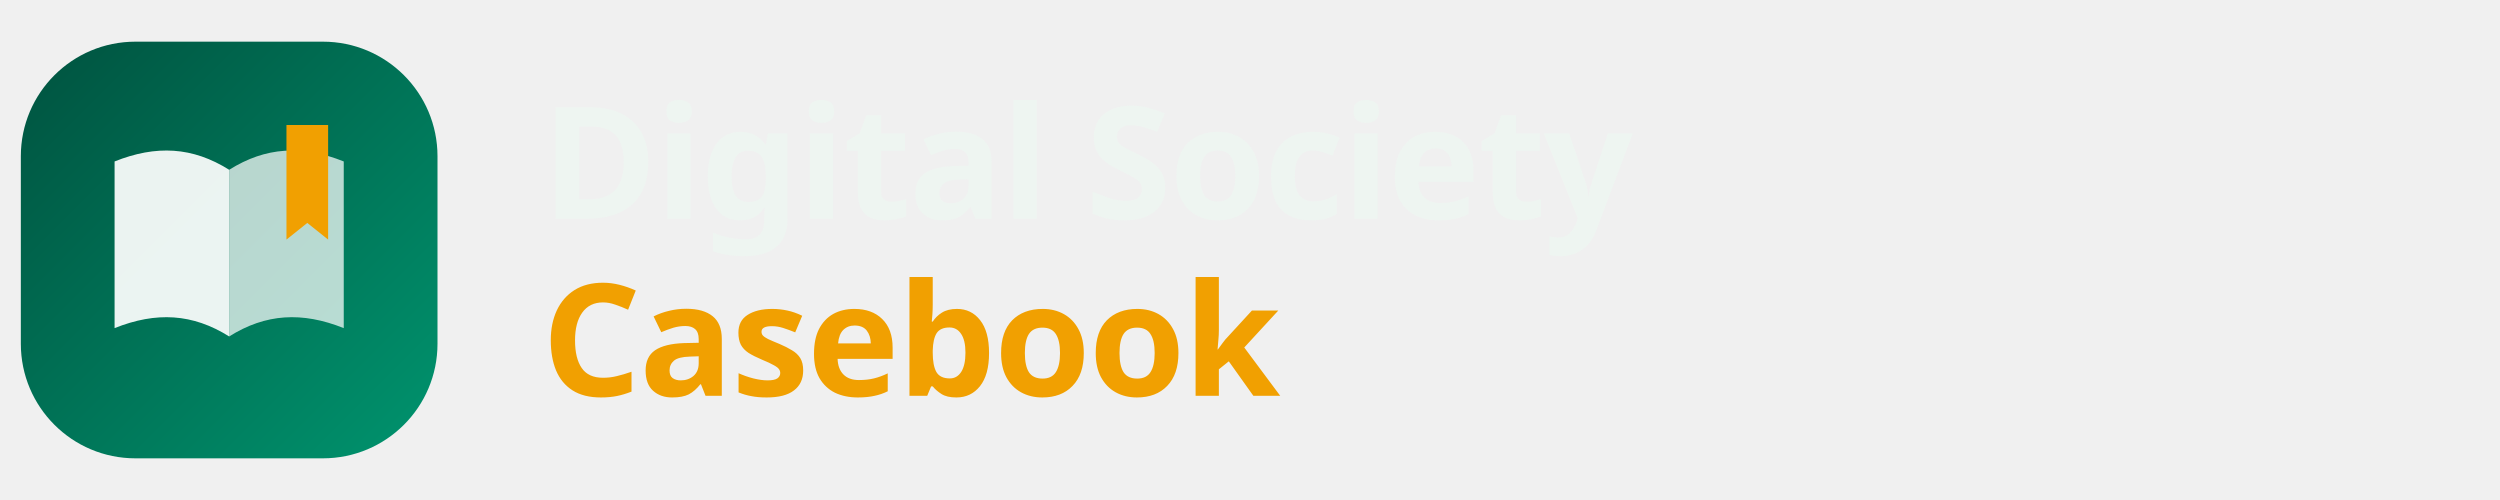
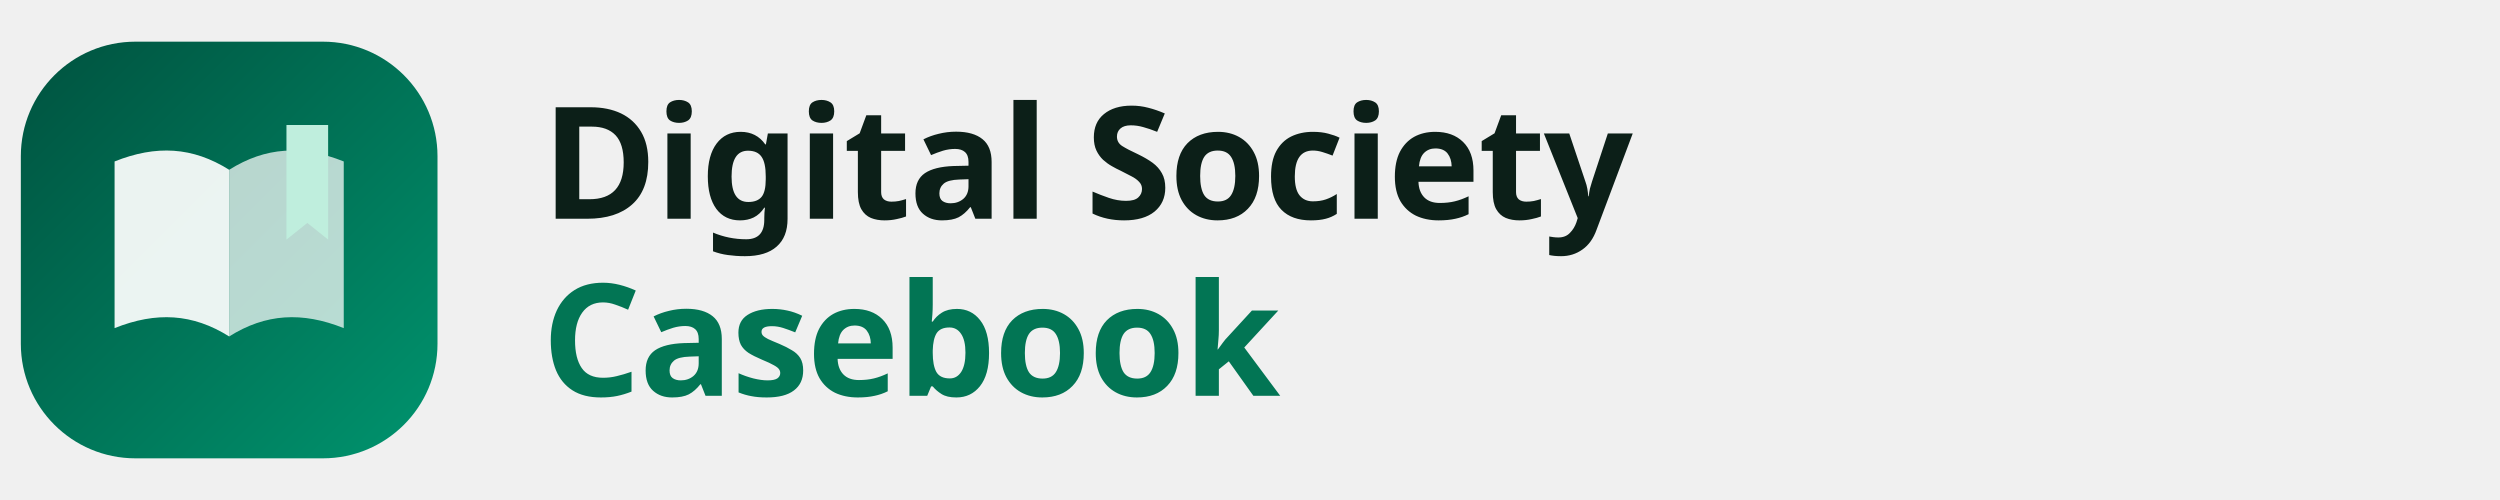
<svg xmlns="http://www.w3.org/2000/svg" viewBox="0 0 240 48" width="240" height="48" role="img" aria-label="Digital Society Casebook">
  <defs>
    <linearGradient id="g" x1="0" y1="0" x2="1" y2="1">
      <stop offset="0" stop-color="#00523f" />
      <stop offset="1" stop-color="#00946e" />
    </linearGradient>
  </defs>
  <rect x="2" y="4" width="40" height="40" rx="11" fill="url(#g)" />
  <path d="M11 15.5c4-1.6 7.5-1.4 11 .8v16c-3.5-2.2-7-2.4-11-.8z" fill="#ffffff" fill-opacity="0.92" />
  <path d="M33 15.5c-4-1.6-7.5-1.4-11 .8v16c3.5-2.2 7-2.4 11-.8z" fill="#ffffff" fill-opacity="0.72" />
-   <path d="M27.5 12h4v11l-2-1.6-2 1.6z" fill="#f1a001" />
-   <text x="52" y="21" font-family="'Segoe UI Variable Display','Segoe UI',system-ui,sans-serif" font-size="15" font-weight="700" fill="#eef5f1" letter-spacing="-0.2">Digital Society</text>
-   <text x="52" y="38" font-family="'Segoe UI Variable Display','Segoe UI',system-ui,sans-serif" font-size="15" font-weight="700" fill="#f1a001" letter-spacing="-0.2">Casebook</text>
+   <path d="M27.5 12h4v11l-2-1.6-2 1.6z" fill="#bfeedd" />
+   <text x="52" y="21" font-family="'Segoe UI Variable Display','Segoe UI',system-ui,sans-serif" font-size="15" font-weight="700" fill="#0c1f18" letter-spacing="-0.2">Digital Society</text>
+   <text x="52" y="38" font-family="'Segoe UI Variable Display','Segoe UI',system-ui,sans-serif" font-size="15" font-weight="700" fill="#027554" letter-spacing="-0.2">Casebook</text>
</svg>
